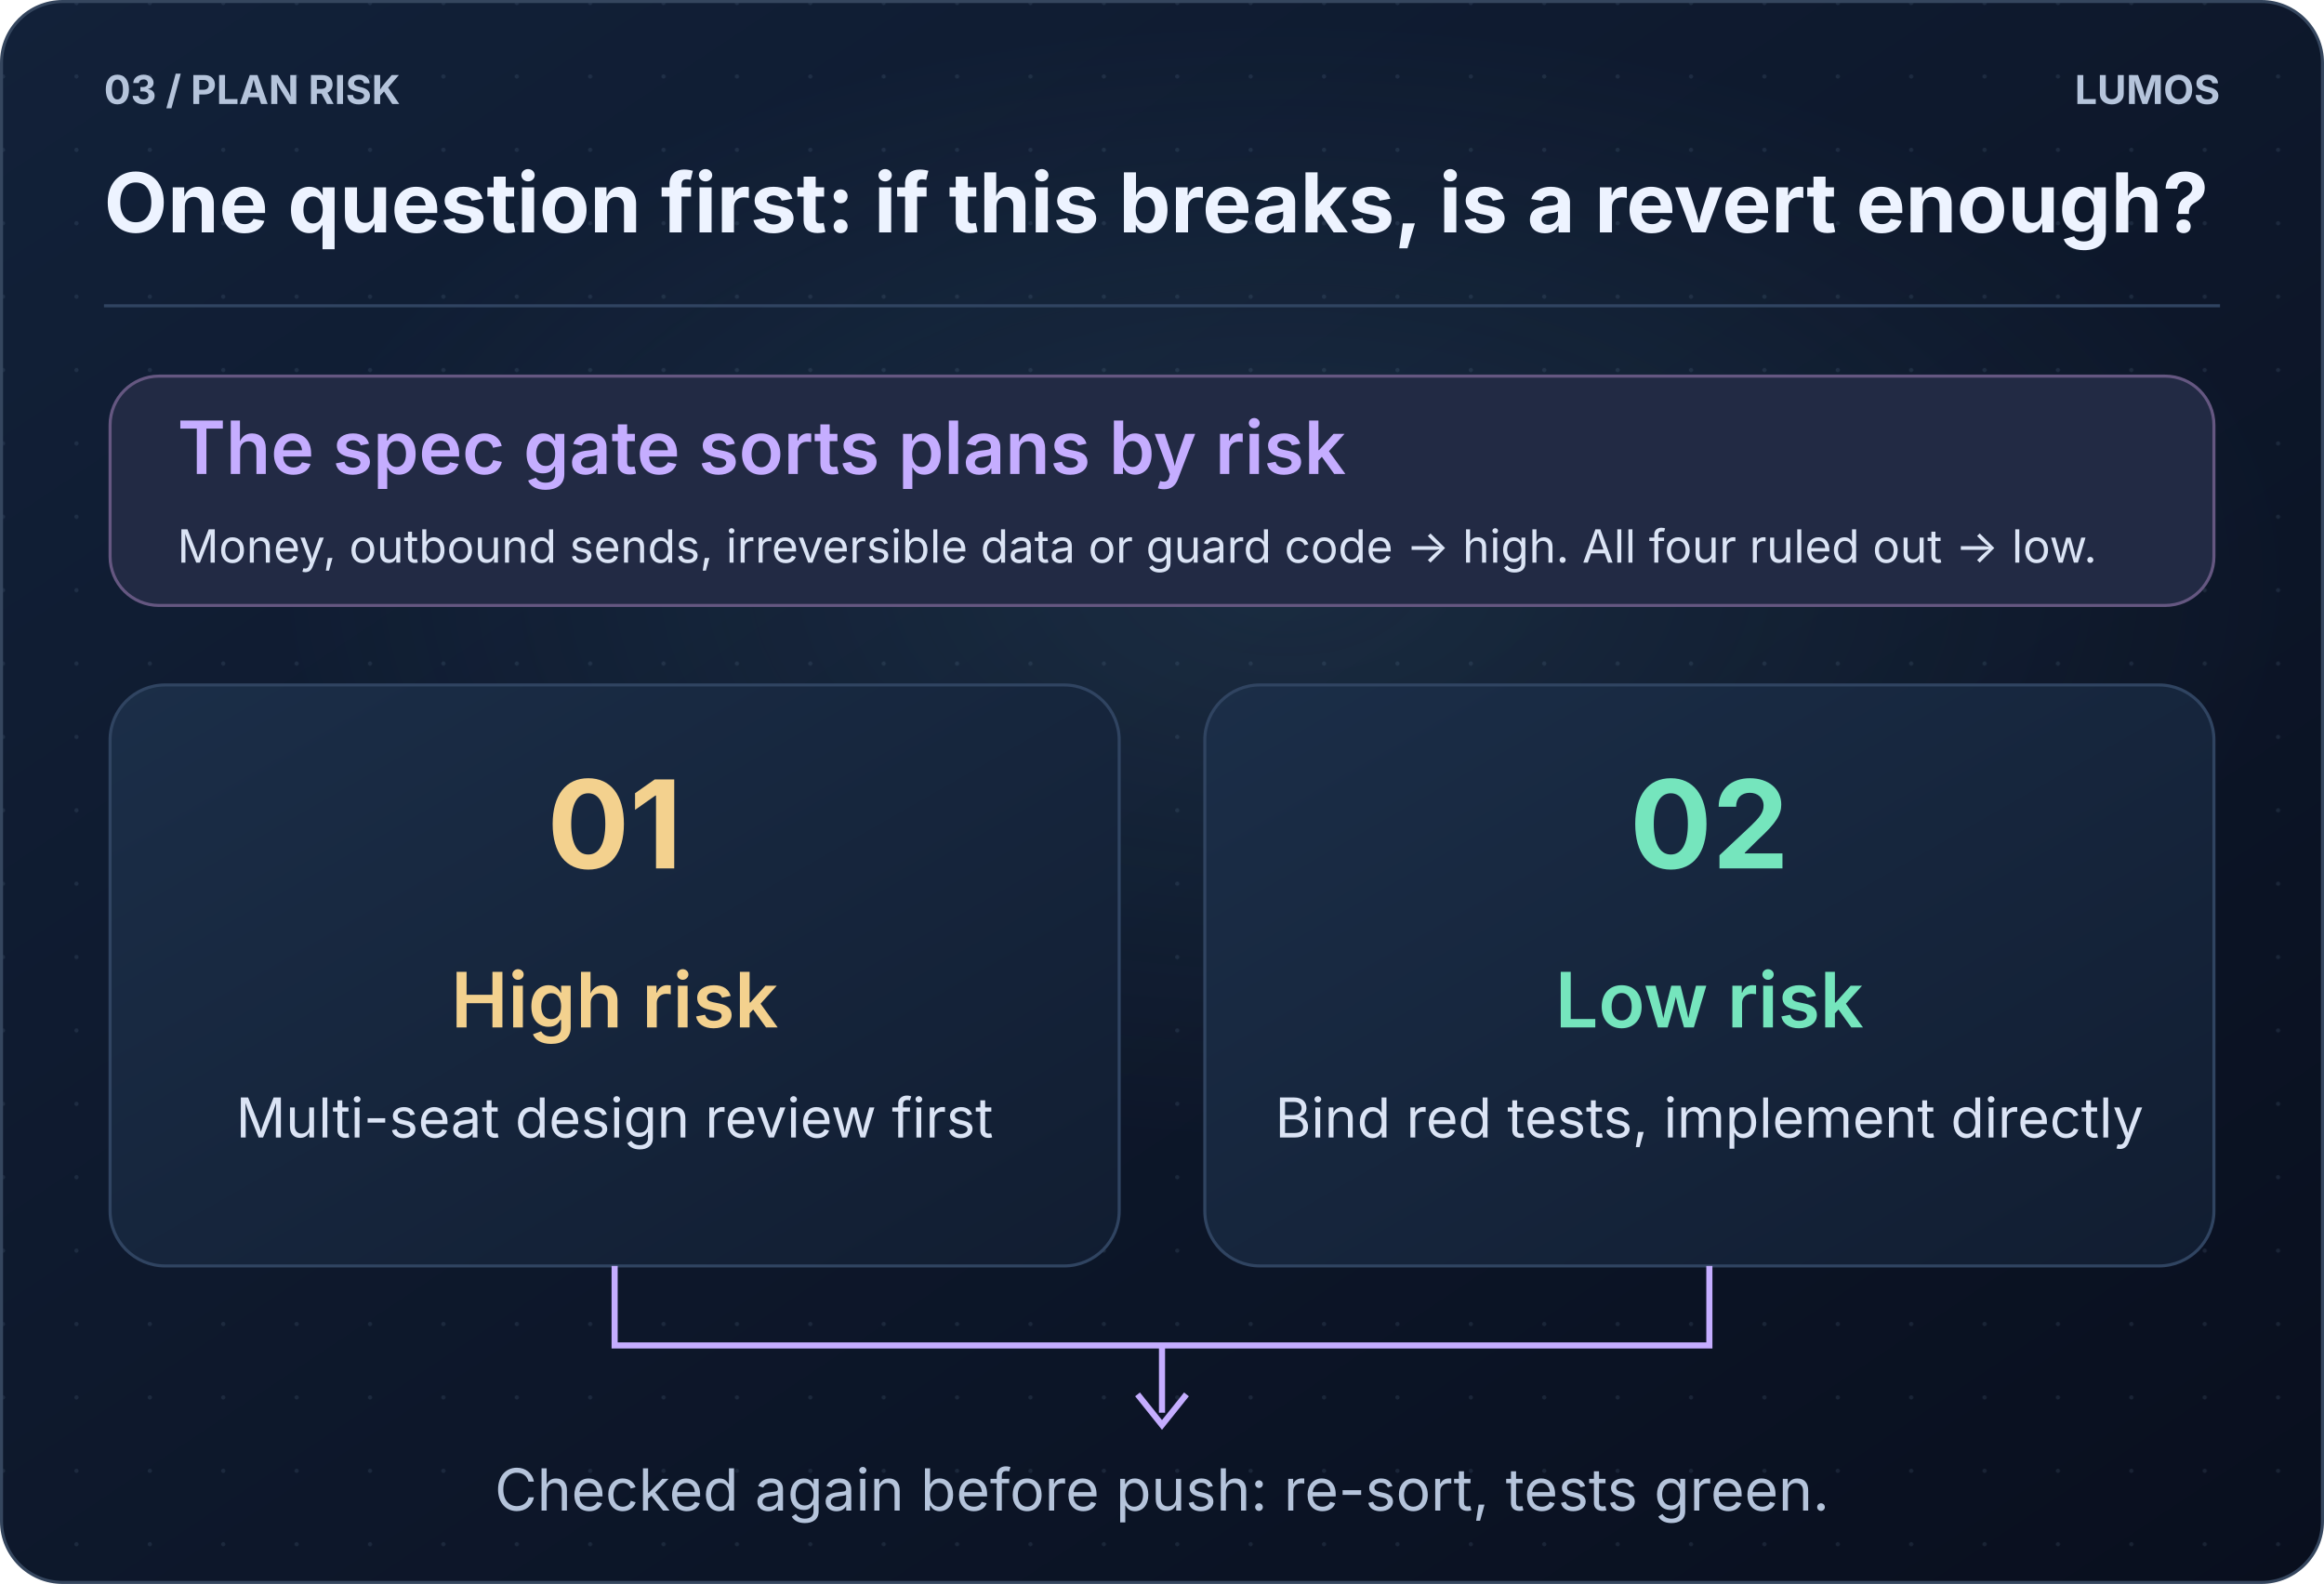
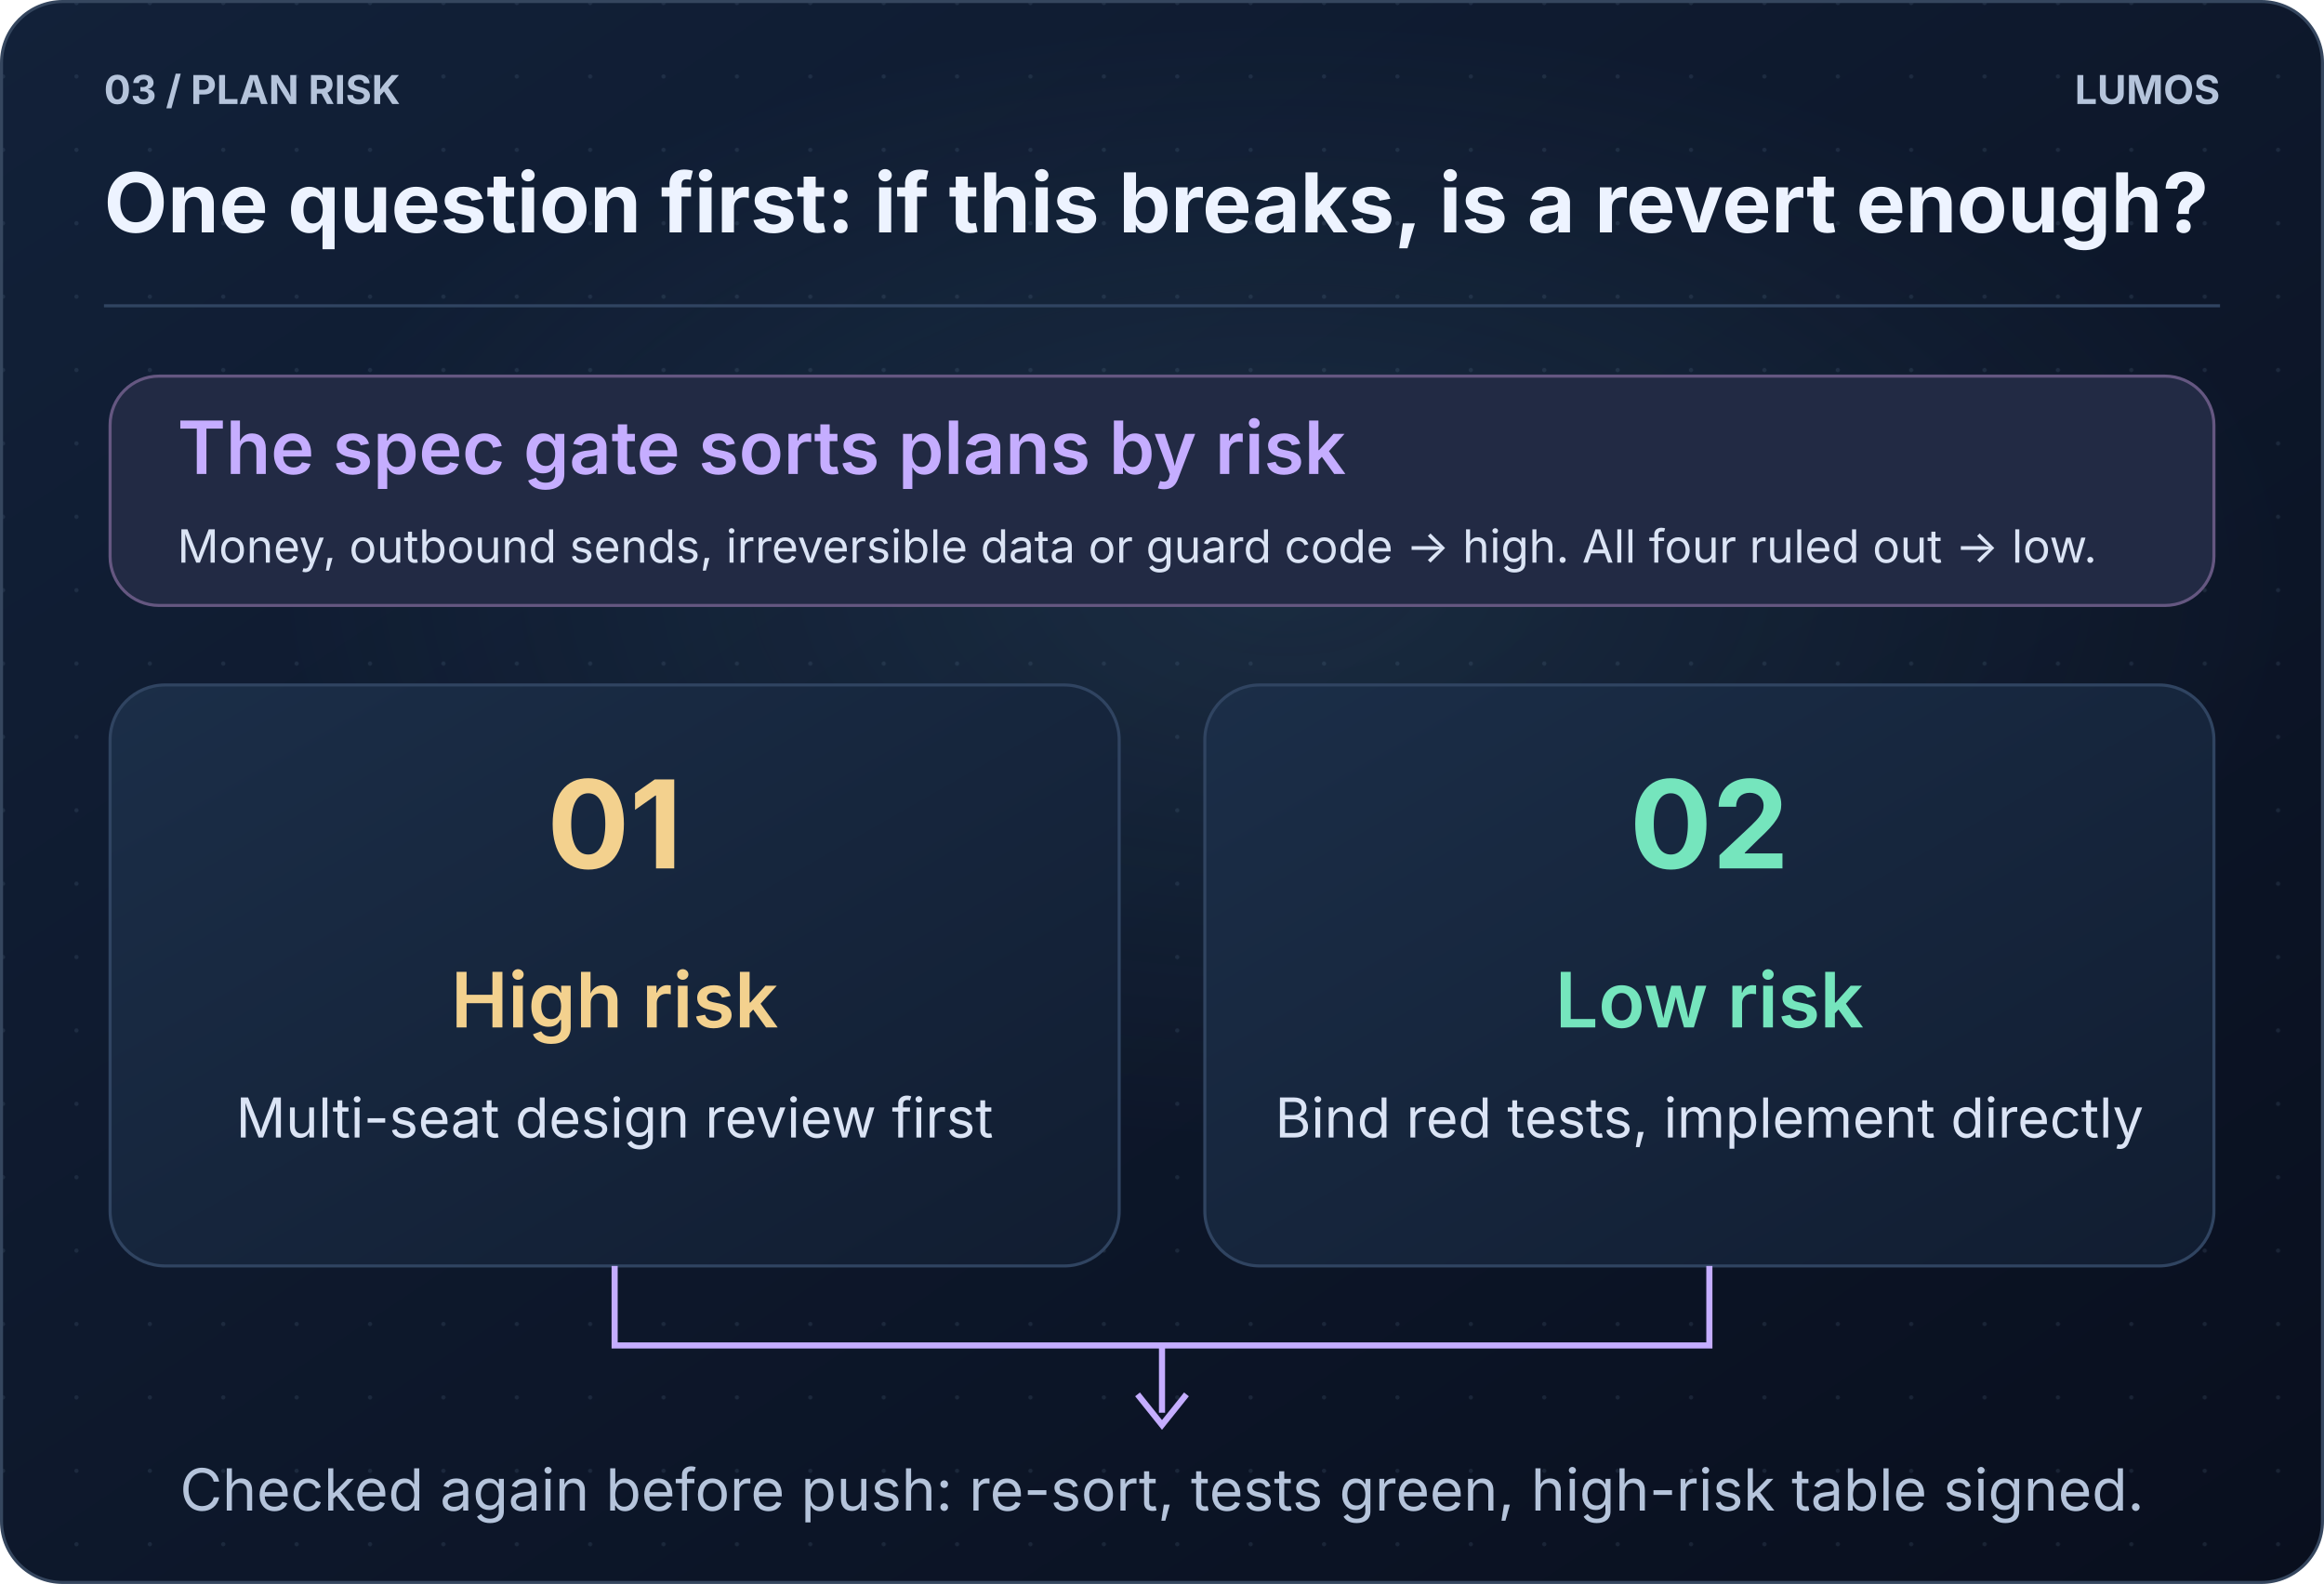
<svg xmlns="http://www.w3.org/2000/svg" width="760" height="518" viewBox="0 0 760 518" role="img" aria-labelledby="title desc">
  <defs>
    <linearGradient id="bg" x1="0" y1="0" x2="1" y2="1">
      <stop stop-color="#122139" />
      <stop offset="1" stop-color="#090f1e" />
    </linearGradient>
    <linearGradient id="panel" x1="0" y1="0" x2="1" y2="1">
      <stop stop-color="#1b2e48" />
      <stop offset="1" stop-color="#111d31" />
    </linearGradient>
    <radialGradient id="halo">
      <stop stop-color="#73b8d7" stop-opacity=".12" />
      <stop offset="1" stop-color="#73b8d7" stop-opacity="0" />
    </radialGradient>
    <pattern id="grid" width="24" height="24" patternUnits="userSpaceOnUse">
      <circle cx="1" cy="1" r=".7" fill="#718da9" opacity=".15" />
    </pattern>
  </defs>
  <rect x=".5" y=".5" width="759" height="517" rx="20" fill="url(#bg)" stroke="#35465e" />
  <rect x="1" y="1" width="758" height="516" rx="20" fill="url(#grid)" />
  <ellipse cx="420" cy="190" rx="335" ry="185" fill="url(#halo)" />
  <g font-family="Inter, 'Segoe UI', 'Helvetica Neue', system-ui, sans-serif">
    <text x="34" y="34" font-size="13" fill="#b5c4db" text-anchor="start" font-weight="650">03 / PLAN RISK</text>
    <text x="726" y="34" font-size="13" fill="#b5c4db" text-anchor="end" font-weight="650">LUMOS</text>
    <text x="34" y="76" font-size="27" fill="#edf3ff" text-anchor="start" font-weight="650">One question first: if this breaks, is a revert enough?</text>
    <line x1="34" y1="100" x2="726" y2="100" stroke="#304461" stroke-width="1" />
    <rect x="36" y="123" width="688" height="75" rx="16" fill="#222a44" stroke="#655781" stroke-width="1" />
    <text x="58" y="155" font-size="24" fill="#c5adff" text-anchor="start" font-weight="600">The spec gate sorts plans by risk</text>
    <text x="58" y="184" font-size="15" fill="#dbe4f5" text-anchor="start">Money, outbound sends, irreversible data or guard code → high. All four ruled out → low.</text>
    <rect x="36" y="224" width="330" height="190" rx="18" fill="url(#panel)" stroke="#304461" />
    <text x="201" y="284" font-size="40" fill="#f3d18e" text-anchor="middle" font-weight="650">01</text>
    <text x="201" y="336" font-size="25" fill="#f3d18e" text-anchor="middle" font-weight="600">High risk</text>
    <text x="201" y="372" fill="#dbe4f5" text-anchor="middle" font-size="18">Multi-seat design review first</text>
    <rect x="394" y="224" width="330" height="190" rx="18" fill="url(#panel)" stroke="#304461" />
    <text x="559" y="284" font-size="40" fill="#75e5bd" text-anchor="middle" font-weight="650">02</text>
    <text x="559" y="336" font-size="25" fill="#75e5bd" text-anchor="middle" font-weight="600">Low risk</text>
    <text x="559" y="372" fill="#dbe4f5" text-anchor="middle" font-size="18">Bind red tests, implement directly</text>
    <path d="M201 414 V440 H559 V414 M380 440 V462" fill="none" stroke="#c5adff" stroke-width="2" />
    <path d="M372 456 L380 466 L388 456" fill="none" stroke="#c5adff" stroke-width="2" />
-     <text x="380" y="494" fill="#b5c4db" text-anchor="middle" font-size="19">Checked again before push: re-sort, tests green.</text>
+     <text x="380" y="494" fill="#b5c4db" text-anchor="middle" font-size="19">Checked again before push: re-sort, tests green, high-risk table signed.</text>
  </g>
</svg>
